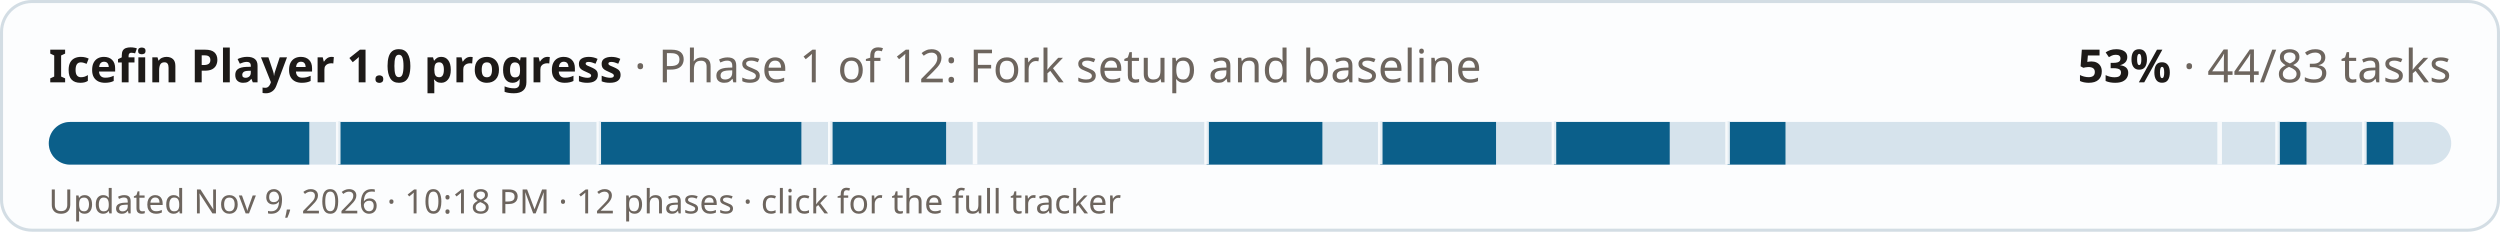
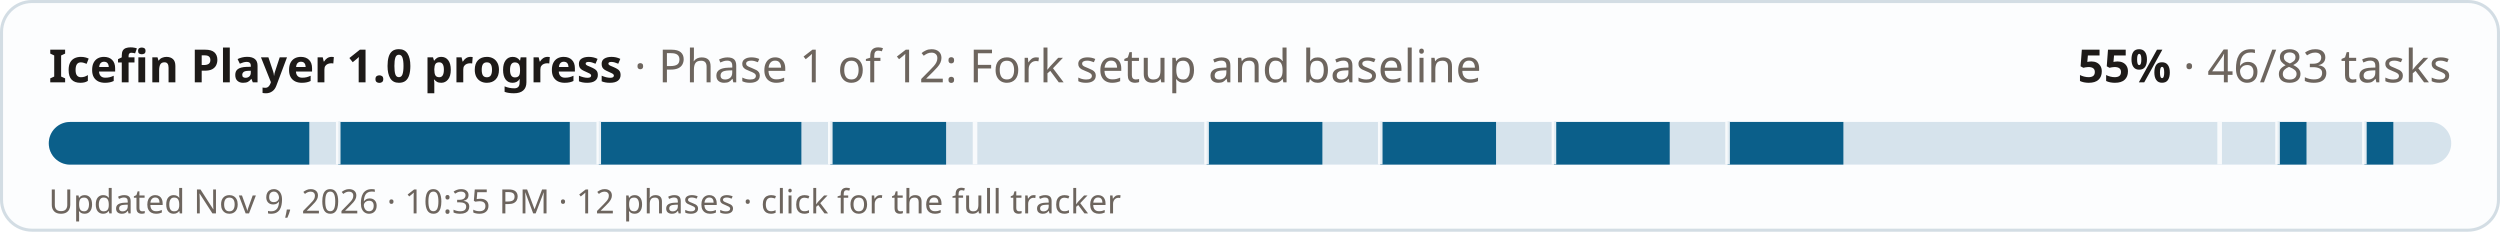
- <svg xmlns="http://www.w3.org/2000/svg" width="820" height="76" viewBox="0 0 820 76" role="img" aria-label="Icefin Player 1.0 progress: 53% (44 of 83 tasks)">
+ <svg xmlns="http://www.w3.org/2000/svg" width="820" height="76" viewBox="0 0 820 76" role="img" aria-label="Icefin Player 1.0 progress: 55% (46 of 83 tasks)">
  <style>
  .bg{fill:#fcfdfe;stroke:#d3dde4} .fg{fill:#1d1a18} .mu{fill:#6d655e} .track{fill:#d6e3ec} .done{fill:#0b5f8a} .full{fill:#2f6b3a} .tick{fill:#fcfdfe;opacity:.9}
  @media (prefers-color-scheme: dark){ .bg{fill:#1a2127;stroke:#2e3a43} .fg{fill:#f1ebe2} .mu{fill:#a99f94} .track{fill:#24384a} .done{fill:#6cb6e4} .full{fill:#6fbf7c} .tick{fill:#1a2127} }
  text{font-family:-apple-system,"Segoe UI",system-ui,"Noto Sans","DejaVu Sans",sans-serif}
</style>
  <rect class="bg" x="0.5" y="0.5" width="819" height="75" rx="10" />
  <text class="fg" x="16" y="27" font-size="15" font-weight="700">Icefin Player 1.0 progress <tspan class="mu" font-weight="400">· Phase 1 of 12: Fork setup and baseline</tspan>
  </text>
-   <text class="fg" x="804" y="27" font-size="15" font-weight="700" text-anchor="end">53% <tspan class="mu" font-weight="400">· 44/83 tasks</tspan>
+   <text class="fg" x="804" y="27" font-size="15" font-weight="700" text-anchor="end">55% <tspan class="mu" font-weight="400">· 46/83 tasks</tspan>
  </text>
  <rect class="track" x="16" y="40" width="788" height="14" rx="7" />
  <clipPath id="c">
    <rect x="16" y="40" width="788" height="14" rx="7" />
  </clipPath>
  <g clip-path="url(#c)">
    <rect class="done" x="16" y="40" width="85.45" height="14" />
    <rect class="done" x="110.94" y="40" width="75.95" height="14" />
    <rect class="done" x="196.39" y="40" width="66.46" height="14" />
    <rect class="done" x="272.34" y="40" width="37.98" height="14" />
    <rect class="done" x="395.76" y="40" width="37.98" height="14" />
    <rect class="done" x="452.72" y="40" width="37.98" height="14" />
    <rect class="done" x="509.69" y="40" width="37.98" height="14" />
-     <rect class="done" x="566.65" y="40" width="18.99" height="14" />
+     <rect class="done" x="566.65" y="40" width="37.98" height="14" />
    <rect class="done" x="747.04" y="40" width="9.49" height="14" />
    <rect class="done" x="775.52" y="40" width="9.49" height="14" />
    <rect class="tick" x="110.19" y="40" width="1.5" height="14" />
    <rect class="tick" x="195.64" y="40" width="1.5" height="14" />
    <rect class="tick" x="271.59" y="40" width="1.5" height="14" />
    <rect class="tick" x="319.06" y="40" width="1.5" height="14" />
    <rect class="tick" x="395.01" y="40" width="1.5" height="14" />
    <rect class="tick" x="451.97" y="40" width="1.5" height="14" />
    <rect class="tick" x="508.94" y="40" width="1.5" height="14" />
    <rect class="tick" x="565.9" y="40" width="1.5" height="14" />
    <rect class="tick" x="727.3" y="40" width="1.5" height="14" />
    <rect class="tick" x="746.29" y="40" width="1.5" height="14" />
    <rect class="tick" x="774.77" y="40" width="1.5" height="14" />
  </g>
-   <text class="mu" x="16" y="70" font-size="11">Updated Nov 9, 2026 · 10:18 PM · 12 phases · click for the full tracker</text>
+   <text class="mu" x="16" y="70" font-size="11">Updated Nov 9, 2026 · 10:35 PM · 12 phases · click for the full tracker</text>
</svg>
